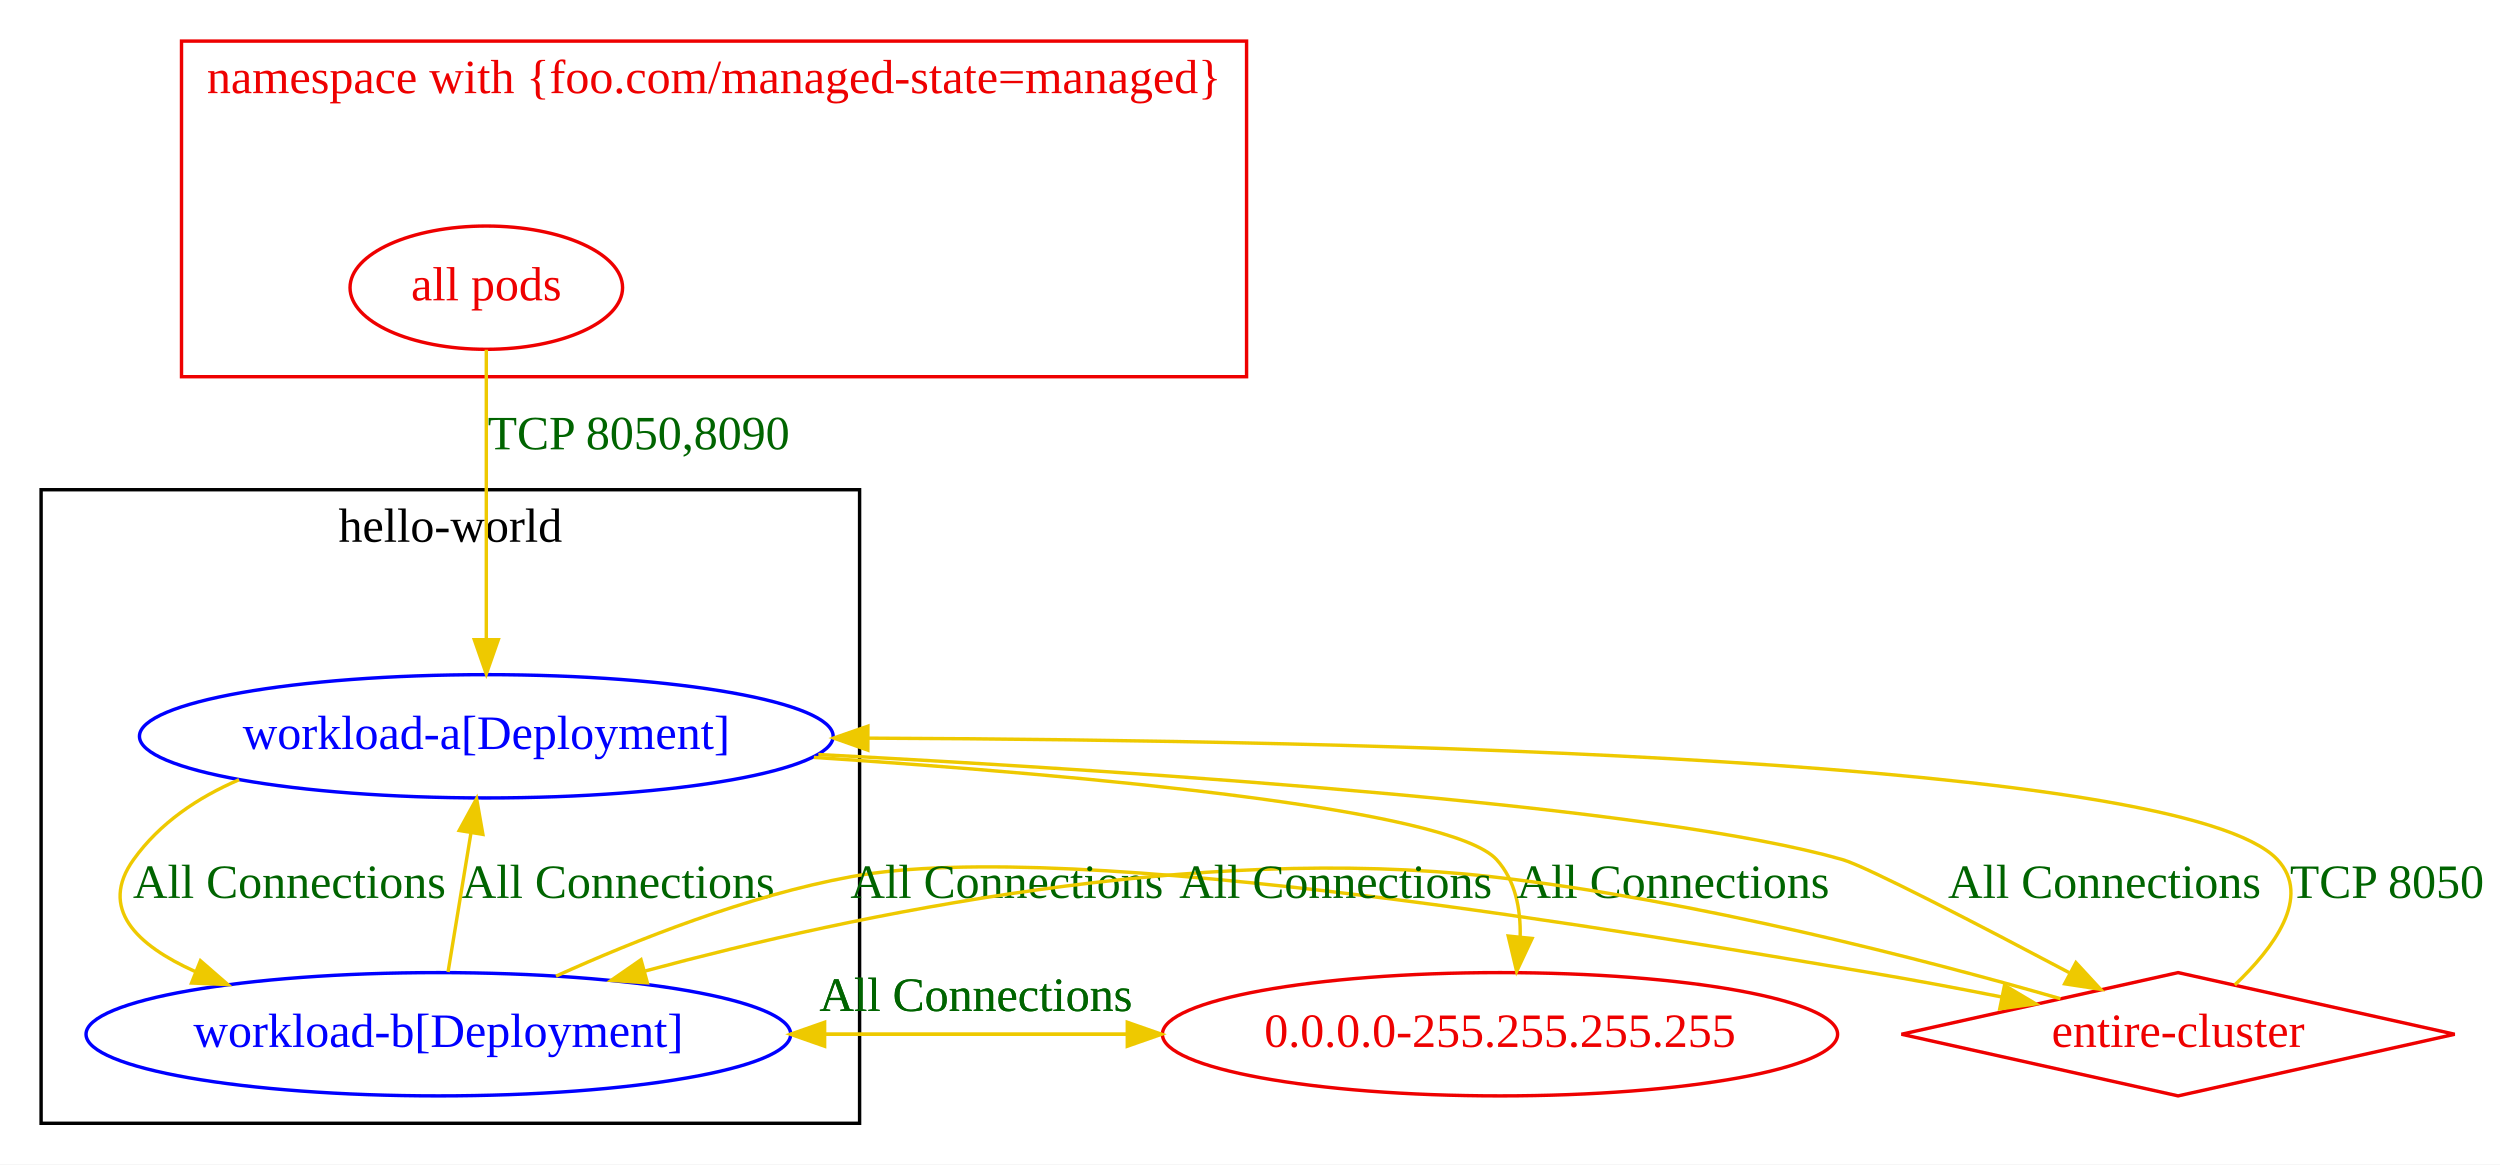
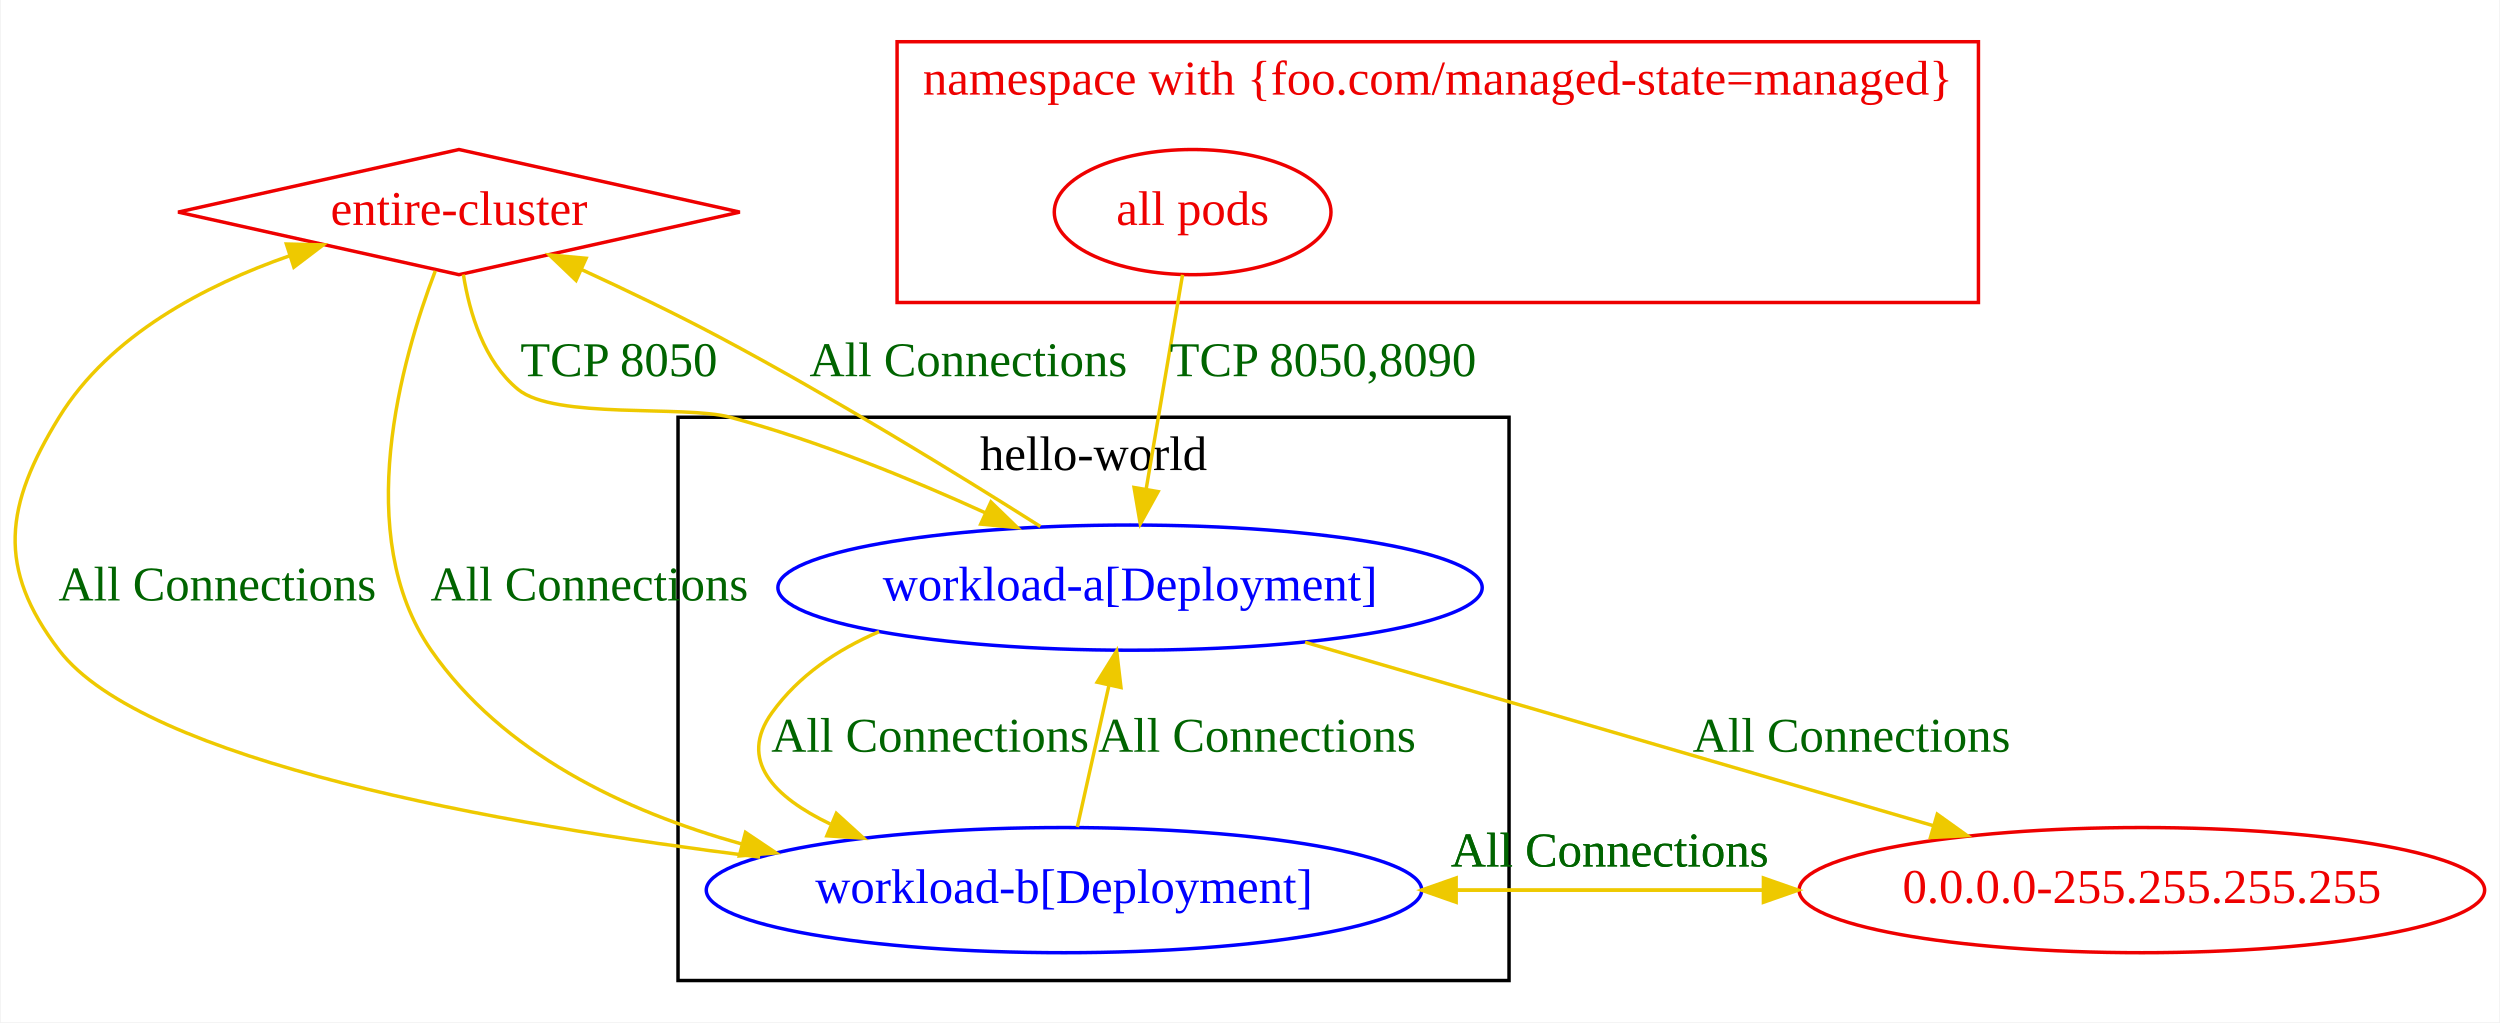
- <svg xmlns="http://www.w3.org/2000/svg" width="730pt" height="340pt" viewBox="0.00 0.00 730.00 340.00">
-   <g id="graph0" class="graph" transform="scale(1 1) rotate(0) translate(4 336)">
-     <polygon fill="white" stroke="transparent" points="-4,4 -4,-336 726,-336 726,4 -4,4" />
+ <svg xmlns="http://www.w3.org/2000/svg" width="719pt" height="294pt" viewBox="0.00 0.00 718.58 294.00">
+   <g id="graph0" class="graph" transform="scale(1 1) rotate(0) translate(4 290)">
+     <polygon fill="white" stroke="transparent" points="-4,4 -4,-290 714.58,-290 714.58,4 -4,4" />
    <g id="clust2" class="cluster">
-       <polygon fill="none" stroke="#ee0000" points="49,-226 49,-324 360,-324 360,-226 49,-226" />
-       <text text-anchor="middle" x="204.5" y="-308.8" font-family="Times New Roman,serif" font-size="14.00" fill="#ee0000">namespace with {foo.com/managed-state=managed}</text>
+       <polygon fill="none" stroke="#ee0000" points="253.79,-203 253.79,-278 564.79,-278 564.79,-203 253.79,-203" />
+       <text text-anchor="middle" x="409.29" y="-262.8" font-family="Times New Roman,serif" font-size="14.00" fill="#ee0000">namespace with {foo.com/managed-state=managed}</text>
    </g>
    <g id="clust1" class="cluster">
-       <polygon fill="none" stroke="black" points="8,-8 8,-193 247,-193 247,-8 8,-8" />
-       <text text-anchor="middle" x="127.5" y="-177.8" font-family="Times New Roman,serif" font-size="14.00">hello-world</text>
+       <polygon fill="none" stroke="black" points="190.79,-8 190.79,-170 429.79,-170 429.79,-8 190.79,-8" />
+       <text text-anchor="middle" x="310.29" y="-154.8" font-family="Times New Roman,serif" font-size="14.00">hello-world</text>
    </g>
    <g id="node1" class="node">
-       <ellipse fill="none" stroke="blue" cx="138" cy="-121" rx="101.28" ry="18" />
-       <text text-anchor="middle" x="138" y="-117.3" font-family="Times New Roman,serif" font-size="14.00" fill="blue">workload-a[Deployment]</text>
+       <ellipse fill="none" stroke="blue" cx="320.79" cy="-121" rx="101.28" ry="18" />
+       <text text-anchor="middle" x="320.79" y="-117.3" font-family="Times New Roman,serif" font-size="14.00" fill="blue">workload-a[Deployment]</text>
    </g>
    <g id="node2" class="node">
-       <ellipse fill="none" stroke="blue" cx="124" cy="-34" rx="102.88" ry="18" />
-       <text text-anchor="middle" x="124" y="-30.3" font-family="Times New Roman,serif" font-size="14.00" fill="blue">workload-b[Deployment]</text>
+       <ellipse fill="none" stroke="blue" cx="301.79" cy="-34" rx="102.88" ry="18" />
+       <text text-anchor="middle" x="301.79" y="-30.3" font-family="Times New Roman,serif" font-size="14.00" fill="blue">workload-b[Deployment]</text>
    </g>
    <g id="edge7" class="edge">
-       <path fill="none" stroke="#eec900" d="M65.82,-108.33C53.73,-103.13 42.64,-95.67 35,-85 24.8,-70.77 35.73,-60.07 52.99,-52.31" />
-       <polygon fill="#eec900" stroke="#eec900" points="54.53,-55.46 62.52,-48.51 51.93,-48.96 54.53,-55.46" />
-       <text text-anchor="middle" x="80.5" y="-73.8" font-family="Times New Roman,serif" font-size="14.00" fill="darkgreen">All Connections</text>
+       <path fill="none" stroke="#eec900" d="M248.61,-108.33C236.52,-103.13 225.43,-95.67 217.79,-85 208.03,-71.38 218.29,-60.83 234.58,-53.01" />
+       <polygon fill="#eec900" stroke="#eec900" points="236.32,-56.07 244.16,-48.94 233.59,-49.62 236.32,-56.07" />
+       <text text-anchor="middle" x="263.29" y="-73.8" font-family="Times New Roman,serif" font-size="14.00" fill="darkgreen">All Connections</text>
    </g>
    <g id="node4" class="node">
-       <ellipse fill="none" stroke="#ee0000" cx="434" cy="-34" rx="98.58" ry="18" />
-       <text text-anchor="middle" x="434" y="-30.3" font-family="Times New Roman,serif" font-size="14.00" fill="#ee0000">0.0.0.0-255.255.255.255</text>
+       <ellipse fill="none" stroke="#ee0000" cx="611.79" cy="-34" rx="98.58" ry="18" />
+       <text text-anchor="middle" x="611.79" y="-30.3" font-family="Times New Roman,serif" font-size="14.00" fill="#ee0000">0.0.0.0-255.255.255.255</text>
    </g>
    <g id="edge5" class="edge">
-       <path fill="none" stroke="#eec900" d="M233.65,-114.84C314.6,-109.48 419.6,-99.78 433,-85 438.49,-78.94 440.08,-70.57 439.89,-62.41" />
-       <polygon fill="#eec900" stroke="#eec900" points="443.36,-61.96 438.86,-52.37 436.4,-62.68 443.36,-61.96" />
-       <text text-anchor="middle" x="484.5" y="-73.8" font-family="Times New Roman,serif" font-size="14.00" fill="darkgreen">All Connections</text>
+       <path fill="none" stroke="#eec900" d="M371.14,-105.29C421.37,-90.62 498.54,-68.08 551.89,-52.5" />
+       <polygon fill="#eec900" stroke="#eec900" points="552.94,-55.83 561.56,-49.67 550.98,-49.12 552.94,-55.83" />
+       <text text-anchor="middle" x="528.29" y="-73.8" font-family="Times New Roman,serif" font-size="14.00" fill="darkgreen">All Connections</text>
    </g>
    <g id="node5" class="node">
-       <polygon fill="none" stroke="#ee0000" points="632,-52 551.23,-34 632,-16 712.77,-34 632,-52" />
-       <text text-anchor="middle" x="632" y="-30.3" font-family="Times New Roman,serif" font-size="14.00" fill="#ee0000">entire-cluster</text>
+       <polygon fill="none" stroke="#ee0000" points="127.79,-247 47.01,-229 127.79,-211 208.56,-229 127.79,-247" />
+       <text text-anchor="middle" x="127.79" y="-225.3" font-family="Times New Roman,serif" font-size="14.00" fill="#ee0000">entire-cluster</text>
    </g>
    <g id="edge6" class="edge">
-       <path fill="none" stroke="#eec900" d="M234.96,-115.68C333.73,-110.51 479.86,-100.57 534,-85 540.99,-82.99 574.35,-65.68 600.22,-51.98" />
-       <polygon fill="#eec900" stroke="#eec900" points="602.17,-54.91 609.36,-47.13 598.88,-48.73 602.17,-54.91" />
-       <text text-anchor="middle" x="610.5" y="-73.8" font-family="Times New Roman,serif" font-size="14.00" fill="darkgreen">All Connections</text>
+       <path fill="none" stroke="#eec900" d="M294.99,-138.59C271.39,-153.52 235.29,-175.7 202.79,-193 190.05,-199.78 175.77,-206.62 163.11,-212.44" />
+       <polygon fill="#eec900" stroke="#eec900" points="161.46,-209.35 153.8,-216.67 164.35,-215.72 161.46,-209.35" />
+       <text text-anchor="middle" x="274.29" y="-181.8" font-family="Times New Roman,serif" font-size="14.00" fill="darkgreen">All Connections</text>
    </g>
    <g id="edge10" class="edge">
-       <path fill="none" stroke="#eec900" d="M126.83,-52.18C128.74,-63.81 131.32,-79.42 133.51,-92.73" />
-       <polygon fill="#eec900" stroke="#eec900" points="130.09,-93.5 135.17,-102.8 137,-92.36 130.09,-93.5" />
-       <text text-anchor="middle" x="176.5" y="-73.8" font-family="Times New Roman,serif" font-size="14.00" fill="darkgreen">All Connections</text>
+       <path fill="none" stroke="#eec900" d="M305.63,-52.18C308.23,-63.81 311.72,-79.42 314.69,-92.73" />
+       <polygon fill="#eec900" stroke="#eec900" points="311.34,-93.8 316.94,-102.8 318.18,-92.28 311.34,-93.8" />
+       <text text-anchor="middle" x="357.29" y="-73.8" font-family="Times New Roman,serif" font-size="14.00" fill="darkgreen">All Connections</text>
    </g>
    <g id="edge8" class="edge">
-       <path fill="none" stroke="#eec900" d="M226.79,-34C258.28,-34 293.03,-34 324.92,-34" />
-       <polygon fill="#eec900" stroke="#eec900" points="325.17,-37.5 335.17,-34 325.17,-30.5 325.17,-37.5" />
-       <text text-anchor="middle" x="280.95" y="-40.8" font-family="Times New Roman,serif" font-size="14.00" fill="darkgreen">All Connections</text>
+       <path fill="none" stroke="#eec900" d="M404.58,-34C436.07,-34 470.81,-34 502.71,-34" />
+       <polygon fill="#eec900" stroke="#eec900" points="502.95,-37.5 512.95,-34 502.95,-30.5 502.95,-37.5" />
+       <text text-anchor="middle" x="458.74" y="-40.8" font-family="Times New Roman,serif" font-size="14.00" fill="darkgreen">All Connections</text>
    </g>
    <g id="edge9" class="edge">
-       <path fill="none" stroke="#eec900" d="M158.35,-50.97C181.94,-61.65 214.33,-74.44 244.5,-80 309.8,-92.04 476.51,-62.98 542,-52 554.52,-49.9 567.97,-47.36 580.56,-44.87" />
-       <polygon fill="#eec900" stroke="#eec900" points="581.32,-48.28 590.43,-42.88 579.93,-41.42 581.32,-48.28" />
-       <text text-anchor="middle" x="290" y="-73.8" font-family="Times New Roman,serif" font-size="14.00" fill="darkgreen">All Connections</text>
+       <path fill="none" stroke="#eec900" d="M214.38,-43.49C138.52,-52.9 37.11,-71.15 12.79,-103 -5.29,-126.66 -2.82,-144.64 12.79,-170 27.33,-193.62 54.77,-207.97 79.21,-216.48" />
+       <polygon fill="#eec900" stroke="#eec900" points="78.15,-219.82 88.74,-219.57 80.31,-213.16 78.15,-219.82" />
+       <text text-anchor="middle" x="58.29" y="-117.3" font-family="Times New Roman,serif" font-size="14.00" fill="darkgreen">All Connections</text>
    </g>
    <g id="node3" class="node">
-       <ellipse fill="none" stroke="#ee0000" cx="138" cy="-252" rx="39.79" ry="18" />
-       <text text-anchor="middle" x="138" y="-248.3" font-family="Times New Roman,serif" font-size="14.00" fill="#ee0000">all pods</text>
+       <ellipse fill="none" stroke="#ee0000" cx="338.79" cy="-229" rx="39.79" ry="18" />
+       <text text-anchor="middle" x="338.79" y="-225.3" font-family="Times New Roman,serif" font-size="14.00" fill="#ee0000">all pods</text>
    </g>
    <g id="edge2" class="edge">
-       <path fill="none" stroke="#eec900" d="M138,-233.87C138,-212.28 138,-174.91 138,-149.35" />
-       <polygon fill="#eec900" stroke="#eec900" points="141.5,-149.2 138,-139.2 134.5,-149.2 141.5,-149.2" />
-       <text text-anchor="middle" x="182.5" y="-204.8" font-family="Times New Roman,serif" font-size="14.00" fill="darkgreen">TCP 8050,8090</text>
+       <path fill="none" stroke="#eec900" d="M335.89,-210.97C333.08,-194.38 328.75,-168.88 325.44,-149.43" />
+       <polygon fill="#eec900" stroke="#eec900" points="328.86,-148.61 323.73,-139.34 321.95,-149.79 328.86,-148.61" />
+       <text text-anchor="middle" x="376.29" y="-181.8" font-family="Times New Roman,serif" font-size="14.00" fill="darkgreen">TCP 8050,8090</text>
    </g>
    <g id="edge1" class="edge">
-       <path fill="none" stroke="#eec900" d="M335.17,-34C303.96,-34 269.25,-34 237.13,-34" />
-       <polygon fill="#eec900" stroke="#eec900" points="236.79,-30.5 226.79,-34 236.79,-37.5 236.79,-30.5" />
-       <text text-anchor="middle" x="280.95" y="-40.8" font-family="Times New Roman,serif" font-size="14.00" fill="darkgreen">All Connections</text>
+       <path fill="none" stroke="#eec900" d="M512.95,-34C481.75,-34 447.03,-34 414.91,-34" />
+       <polygon fill="#eec900" stroke="#eec900" points="414.58,-30.5 404.58,-34 414.58,-37.5 414.58,-30.5" />
+       <text text-anchor="middle" x="458.74" y="-40.8" font-family="Times New Roman,serif" font-size="14.00" fill="darkgreen">All Connections</text>
    </g>
    <g id="edge3" class="edge">
-       <path fill="none" stroke="#eec900" d="M648.55,-48.4C659.87,-59.14 671.15,-74.15 661,-85 633.55,-114.35 394.99,-119.86 249.72,-120.46" />
-       <polygon fill="#eec900" stroke="#eec900" points="249.41,-116.96 239.42,-120.49 249.43,-123.96 249.41,-116.96" />
-       <text text-anchor="middle" x="693" y="-73.8" font-family="Times New Roman,serif" font-size="14.00" fill="darkgreen">TCP 8050</text>
+       <path fill="none" stroke="#eec900" d="M129.06,-211.04C130.83,-199.92 135,-186.02 144.79,-178 155.36,-169.33 192.58,-173.55 205.79,-170 230.9,-163.24 257.79,-152.25 279.24,-142.48" />
+       <polygon fill="#eec900" stroke="#eec900" points="280.78,-145.63 288.39,-138.25 277.84,-139.27 280.78,-145.63" />
+       <text text-anchor="middle" x="173.79" y="-181.8" font-family="Times New Roman,serif" font-size="14.00" fill="darkgreen">TCP 8050</text>
    </g>
    <g id="edge4" class="edge">
-       <path fill="none" stroke="#eec900" d="M597.64,-44.38C558.03,-55.76 490.76,-73.29 431.5,-80 345.38,-89.75 246.33,-69.18 184.44,-52.48" />
-       <polygon fill="#eec900" stroke="#eec900" points="185.03,-49.01 174.46,-49.73 183.17,-55.76 185.03,-49.01" />
-       <text text-anchor="middle" x="386" y="-73.8" font-family="Times New Roman,serif" font-size="14.00" fill="darkgreen">All Connections</text>
+       <path fill="none" stroke="#eec900" d="M120.99,-212.12C111.24,-186.61 96.85,-136.05 119.79,-103 140.26,-73.49 175.2,-56.76 209.02,-47.29" />
+       <polygon fill="#eec900" stroke="#eec900" points="210.19,-50.6 218.98,-44.7 208.42,-43.83 210.19,-50.6" />
+       <text text-anchor="middle" x="165.29" y="-117.3" font-family="Times New Roman,serif" font-size="14.00" fill="darkgreen">All Connections</text>
    </g>
  </g>
</svg>
